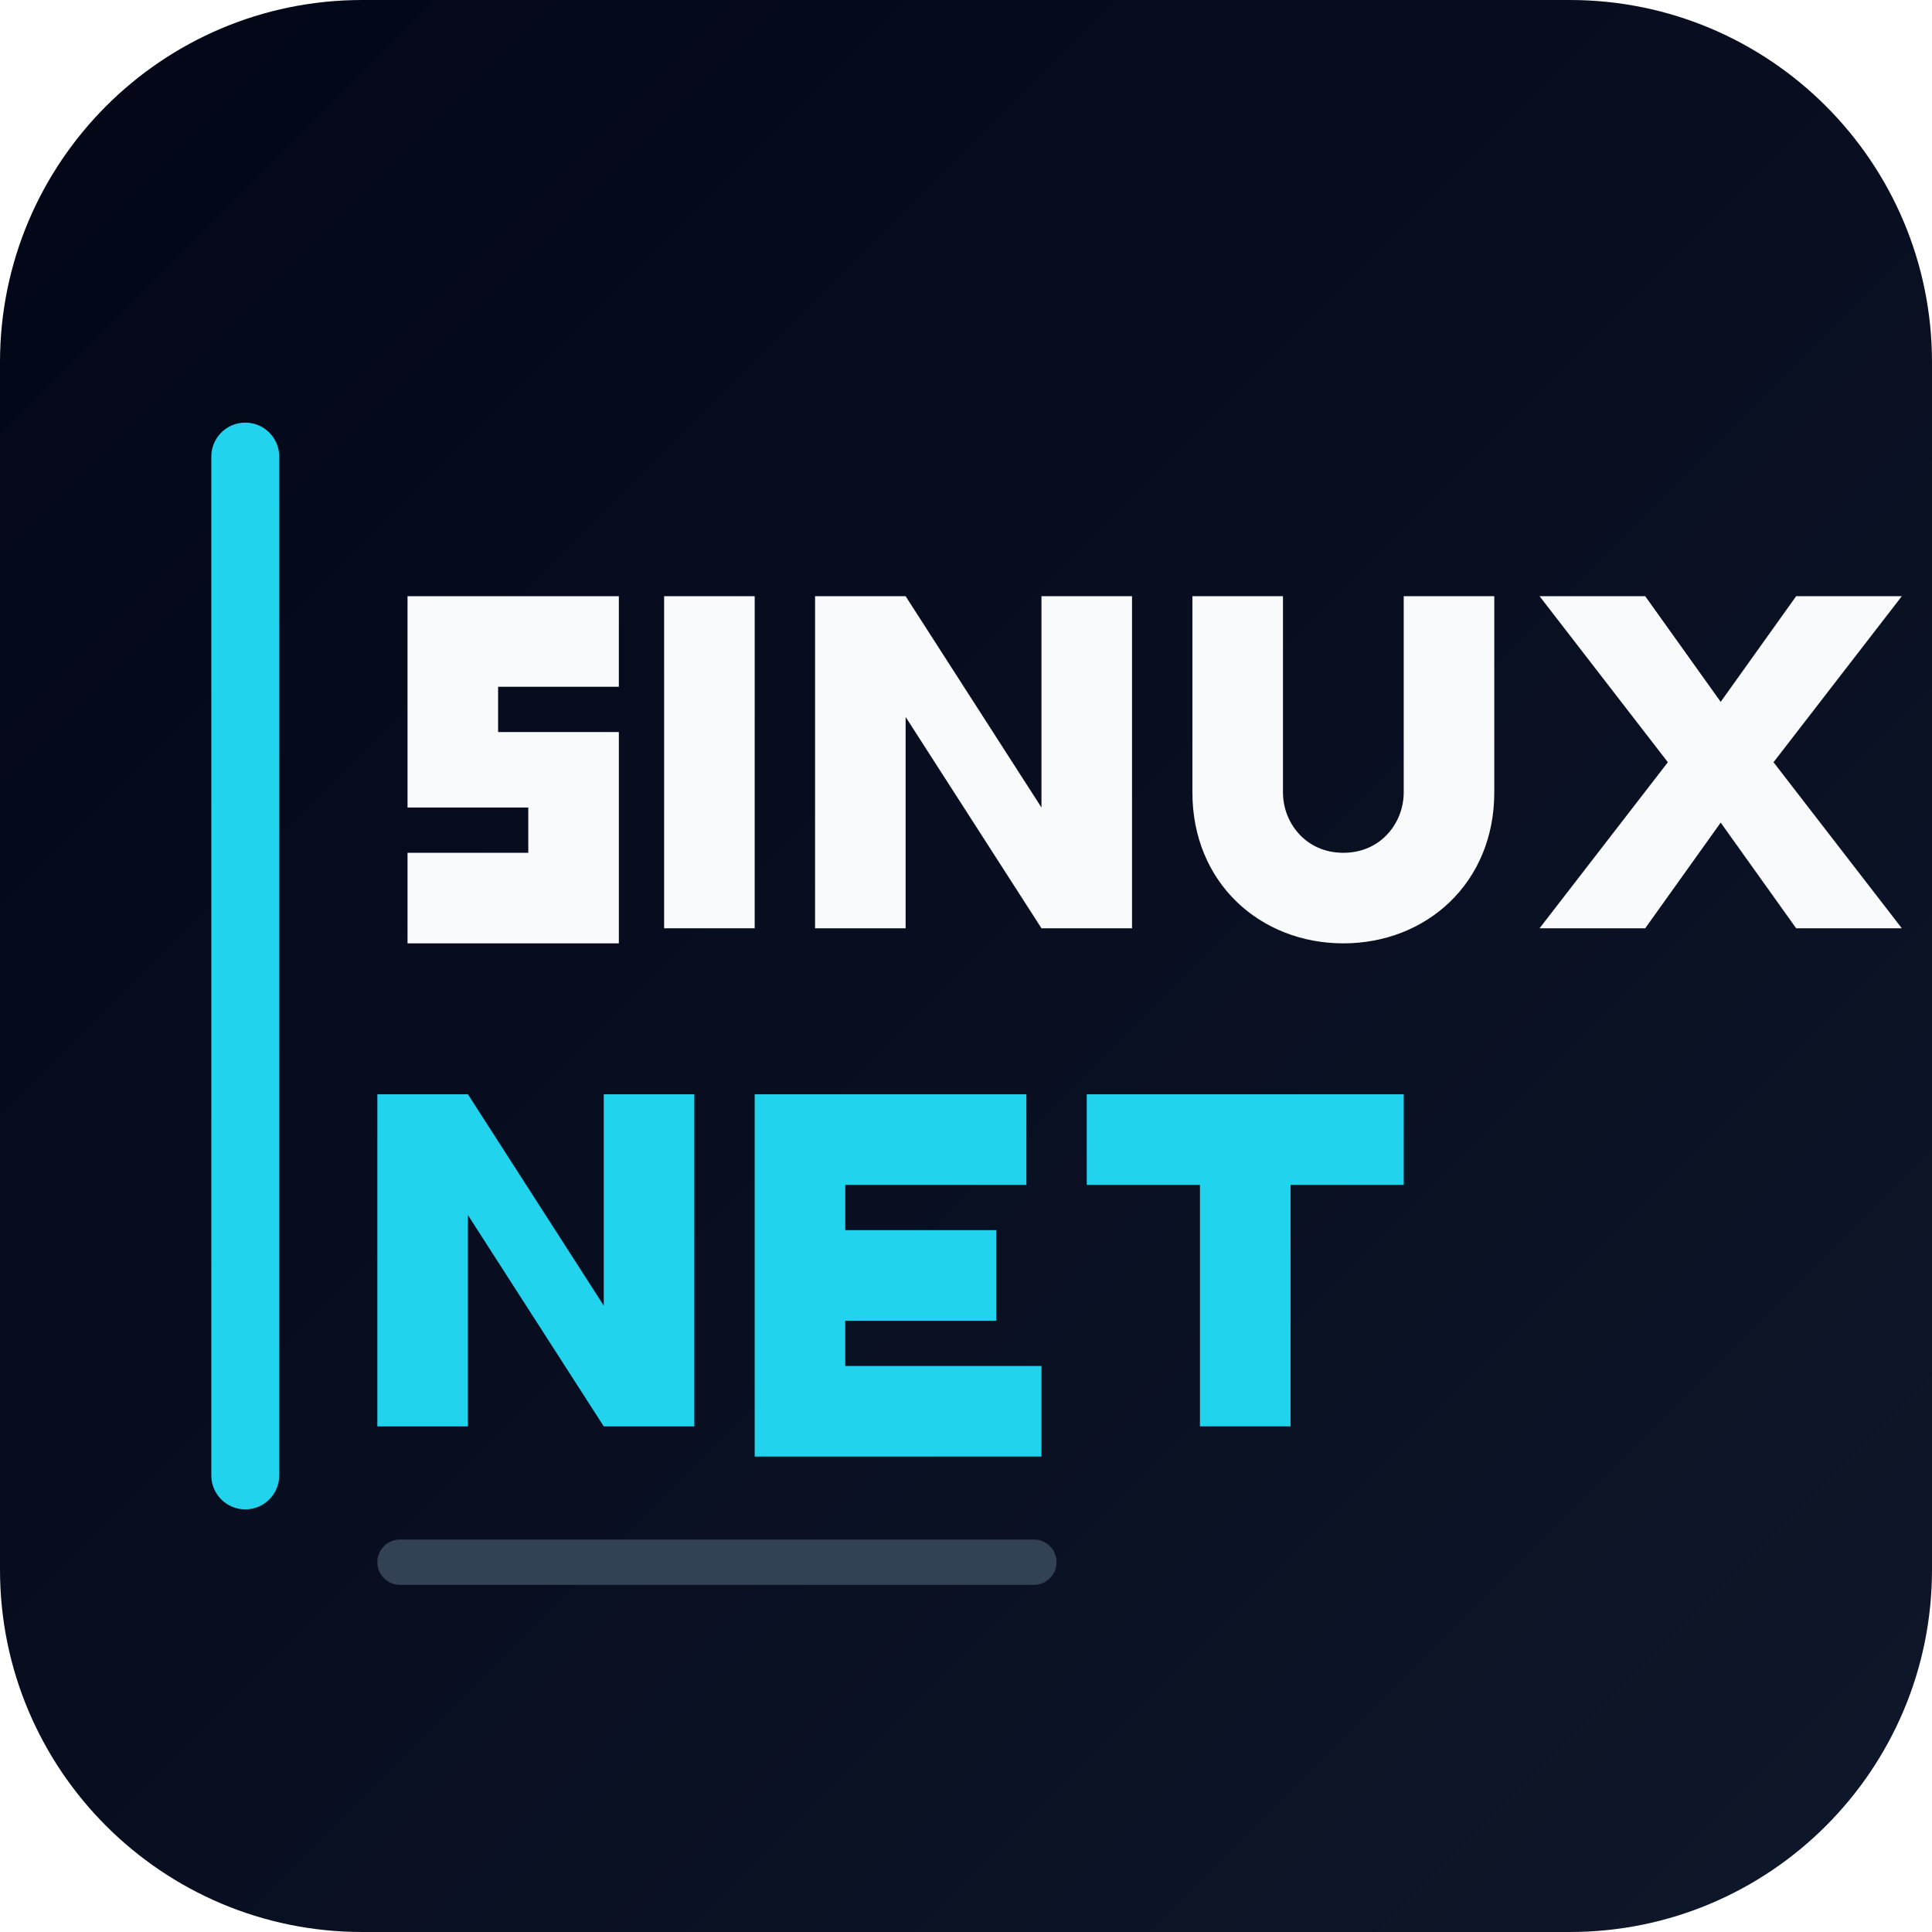
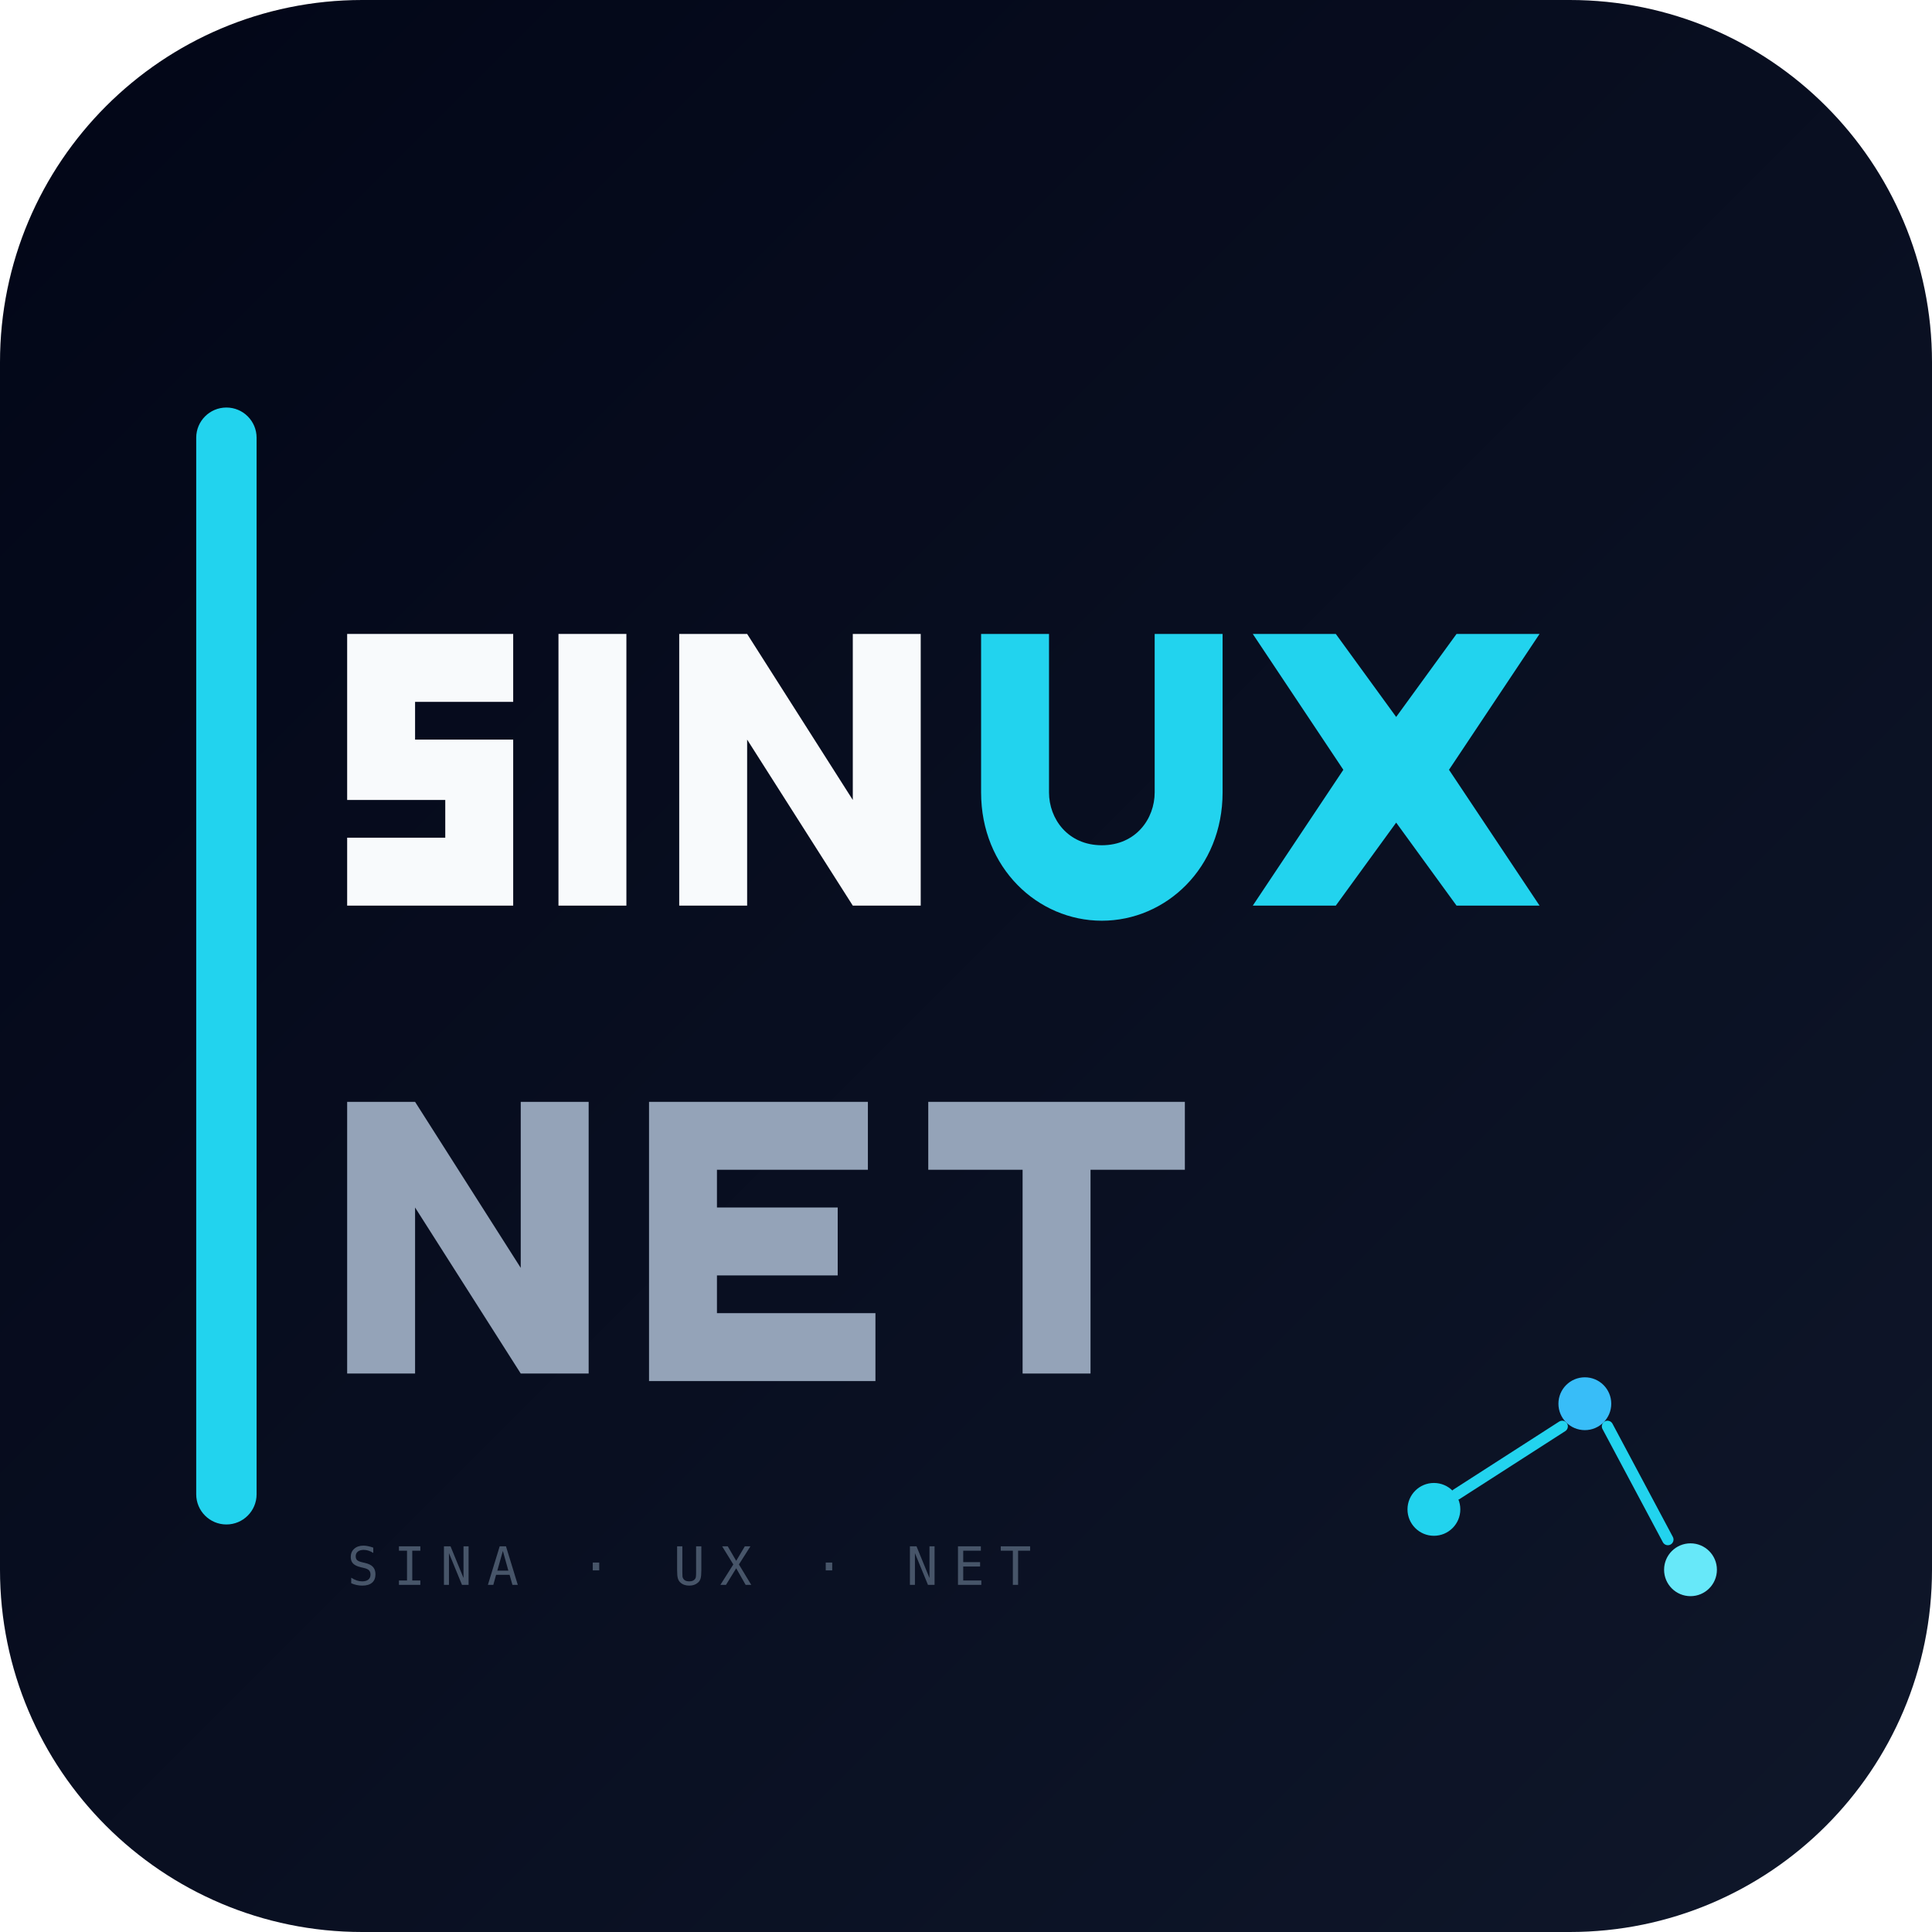
- <svg xmlns="http://www.w3.org/2000/svg" viewBox="0 0 512 512" role="img" aria-label="SINUXNET">
+ <svg xmlns="http://www.w3.org/2000/svg" viewBox="0 0 512 512" role="img" aria-label="SINUXNET — Sina · UX · Network">
  <defs>
    <linearGradient id="bg" x1="0%" y1="0%" x2="100%" y2="100%">
      <stop offset="0%" stop-color="#020617" />
      <stop offset="100%" stop-color="#0F172A" />
    </linearGradient>
  </defs>
  <rect width="512" height="512" rx="96" fill="url(#bg)" />
-   <rect x="56" y="112" width="18" height="288" rx="9" fill="#22D3EE" />
-   <g fill="#F8FAFC" transform="translate(100 150)">
-     <path d="M8 8h56v24H32v12h32v56H8V76h32V64H8V8z" />
-     <rect x="76" y="8" width="24" height="88" />
-     <path d="M116 8h24l36 56V8h24v88h-24l-36-56v56h-24V8z" />
-     <path d="M216 8h24v52c0 8 6 16 16 16s16-8 16-16V8h24v52c0 24-18 40-40 40s-40-16-40-40V8z" />
-     <path d="M308 8h28l20 28 20-28h28l-34 44 34 44h-28l-20-28-20 28h-28l34-44-34-44z" />
+   <rect x="52" y="108" width="16" height="296" rx="8" fill="#22D3EE" />
+   <g transform="translate(92 168)">
+     <g fill="#F8FAFC">
+       <path d="M0 0h44v18H18v10h26v44H0V54h26V44H0V0z" />
+       <rect x="56" y="0" width="18" height="72" />
+       <path d="M88 0h18l28 44V0h18v72h-18L106 28v44H88V0z" />
+     </g>
+     <g fill="#22D3EE" transform="translate(168 0)">
+       <path d="M0 0h18v42c0 7 5 14 14 14s14-7 14-14V0h18v42c0 20-15 34-32 34S0 62 0 42V0z" />
+       <path d="M72 0h22l16 22 16-22h22L124 36l24 36h-22L110 50 94 72H72l24-36L72 0z" />
+     </g>
  </g>
-   <g fill="#22D3EE" transform="translate(100 290)">
-     <path d="M0 0h24l36 56V0h24v88H60L24 32v56H0V0z" />
-     <path d="M100 0h72v24h-48v12h40v24h-40v12h52v24h-76V0z" />
-     <path d="M188 0h84v24h-30v64h-24V24h-30V0z" />
+   <g fill="#94A3B8" transform="translate(92 292)">
+     <path d="M0 0h18l28 44V0h18v72H46L18 28v44H0V0z" />
+     <path d="M80 0h58v18H98v10h32v18H98v10h42v18H80V0z" />
+     <path d="M154 0h68v18h-25v54h-18V18h-25V0z" />
  </g>
-   <rect x="100" y="408" width="180" height="12" rx="6" fill="#334155" />
+   <g fill="none" stroke="#22D3EE" stroke-width="3" stroke-linecap="round">
+     <circle cx="380" cy="400" r="7" fill="#22D3EE" stroke="none" />
+     <circle cx="420" cy="372" r="7" fill="#38BDF8" stroke="none" />
+     <circle cx="448" cy="416" r="7" fill="#67E8F9" stroke="none" />
+     <path d="M386 396l28-18M426 378l16 30" />
+   </g>
+   <text x="92" y="420" font-family="ui-monospace, SFMono-Regular, Menlo, Consolas, monospace" font-size="14" letter-spacing="0.28em" fill="#475569">SINA · UX · NET</text>
</svg>
